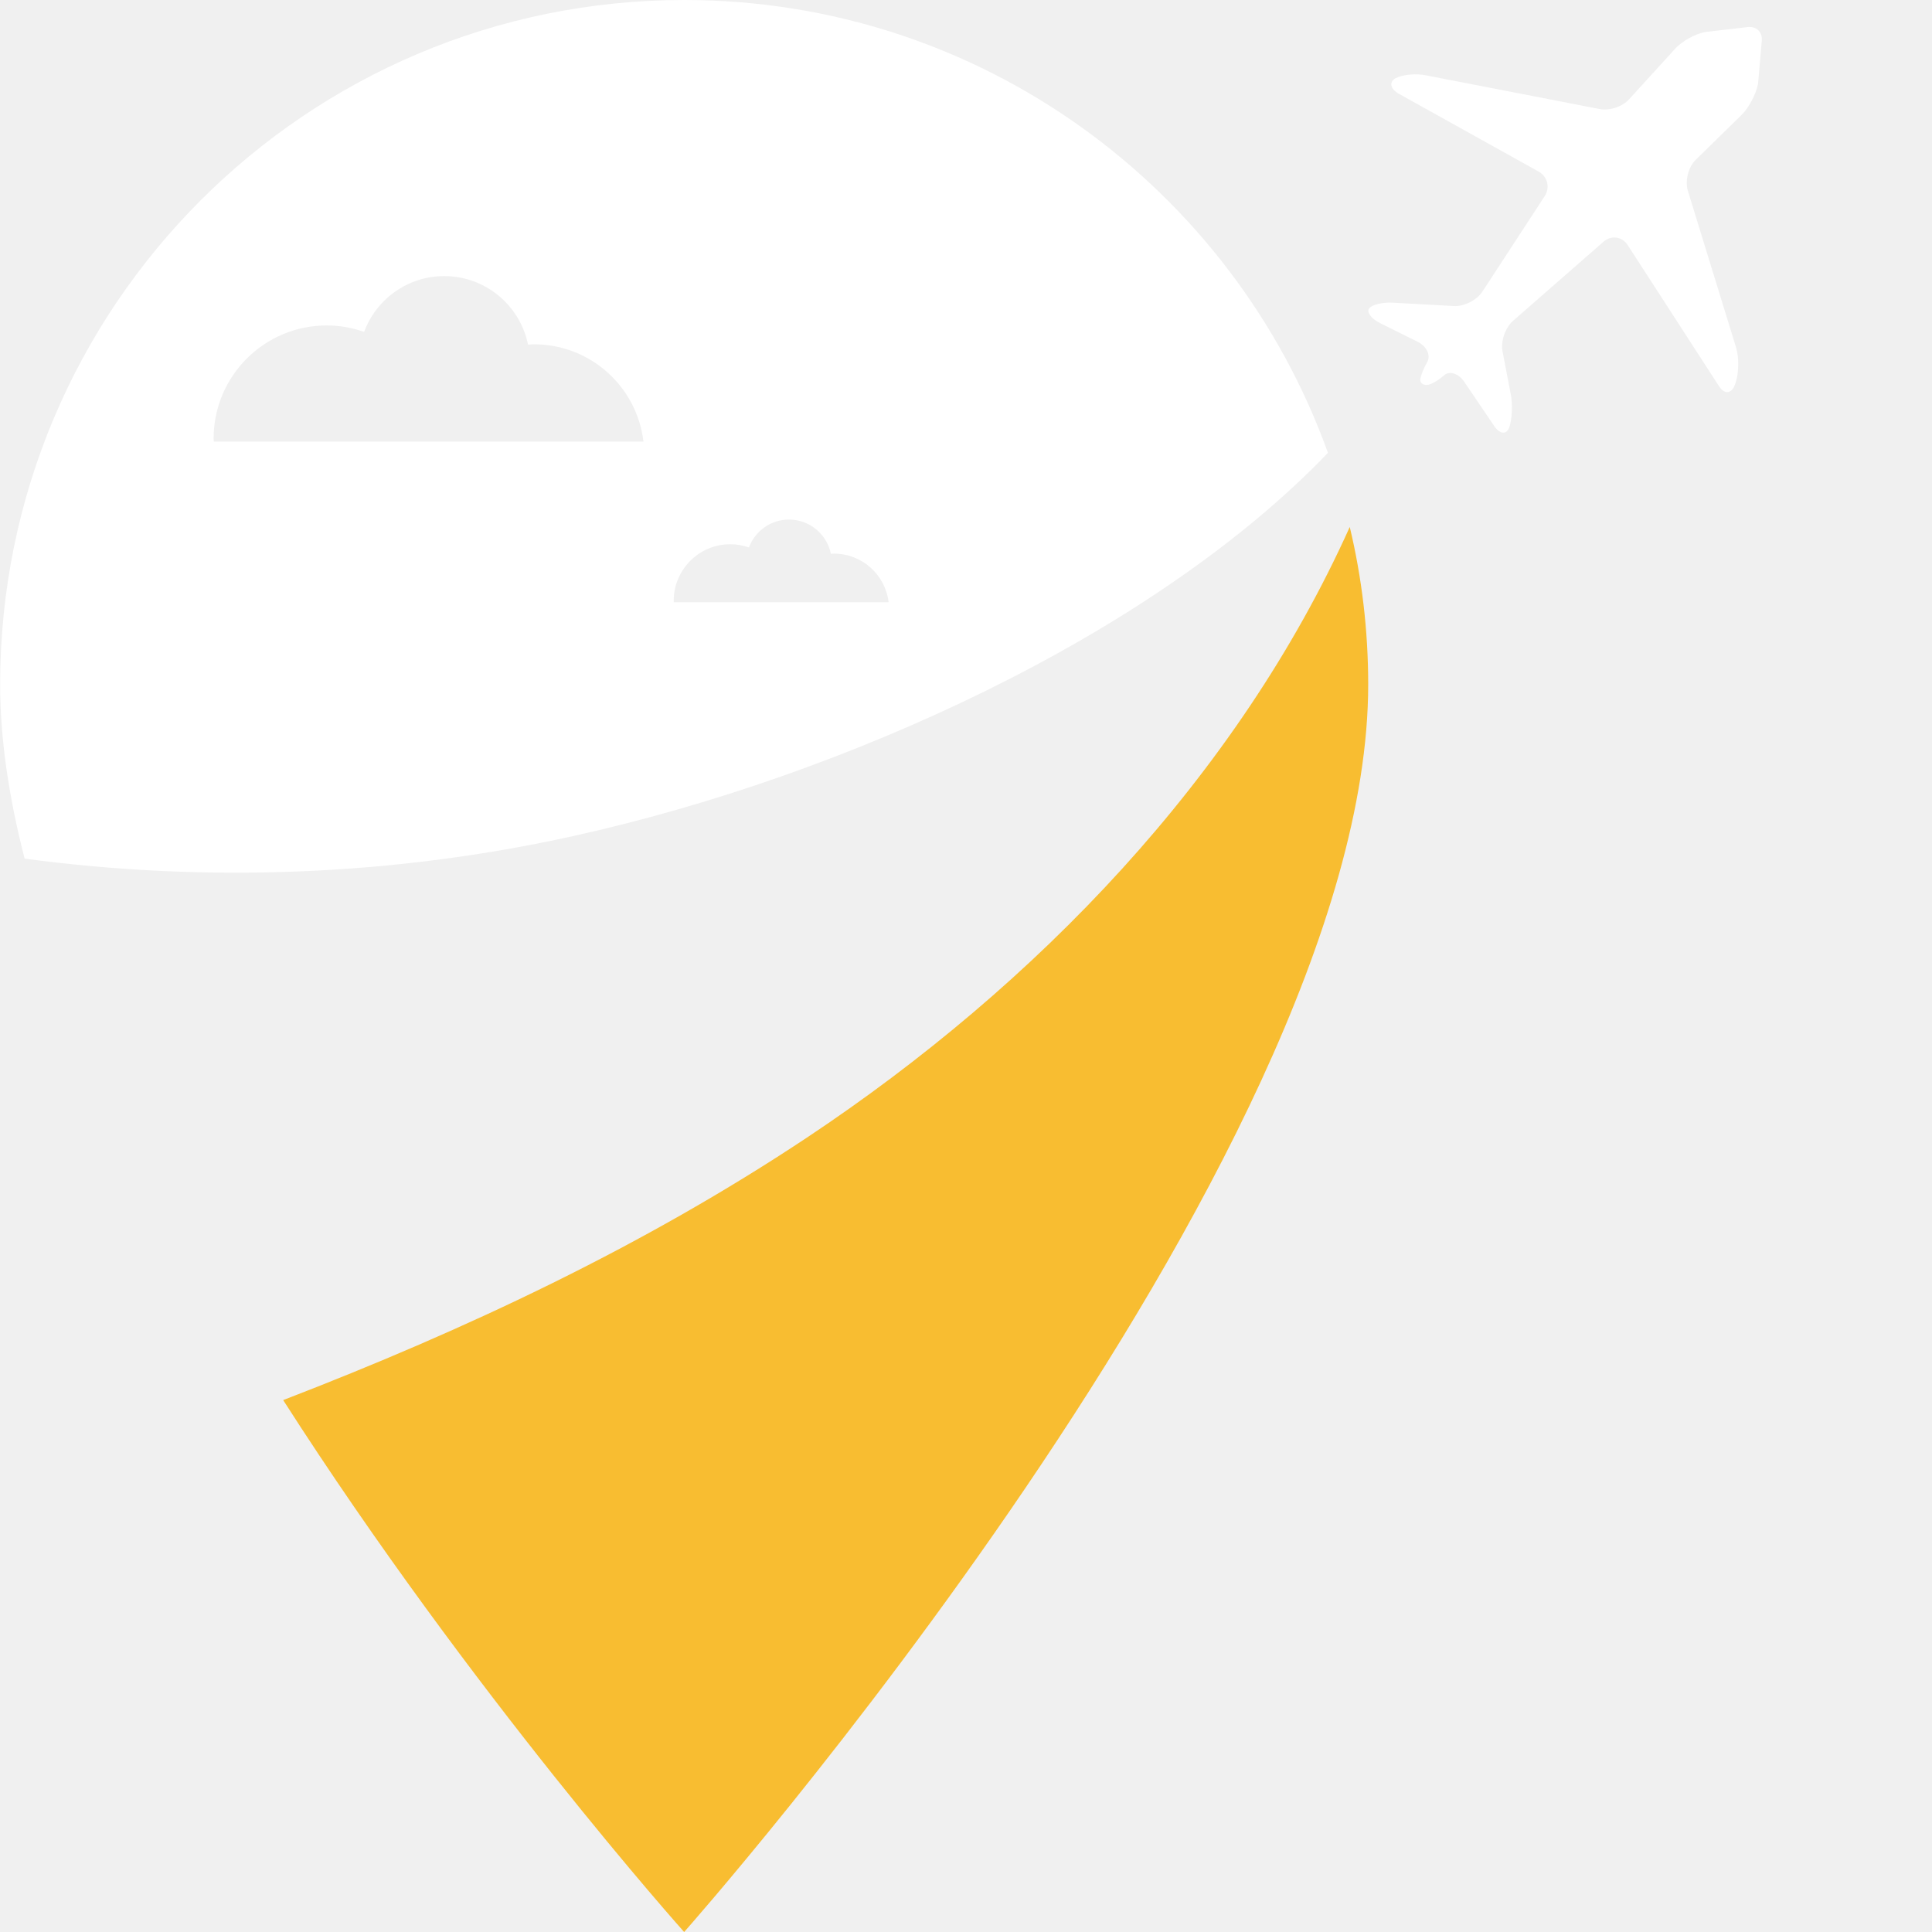
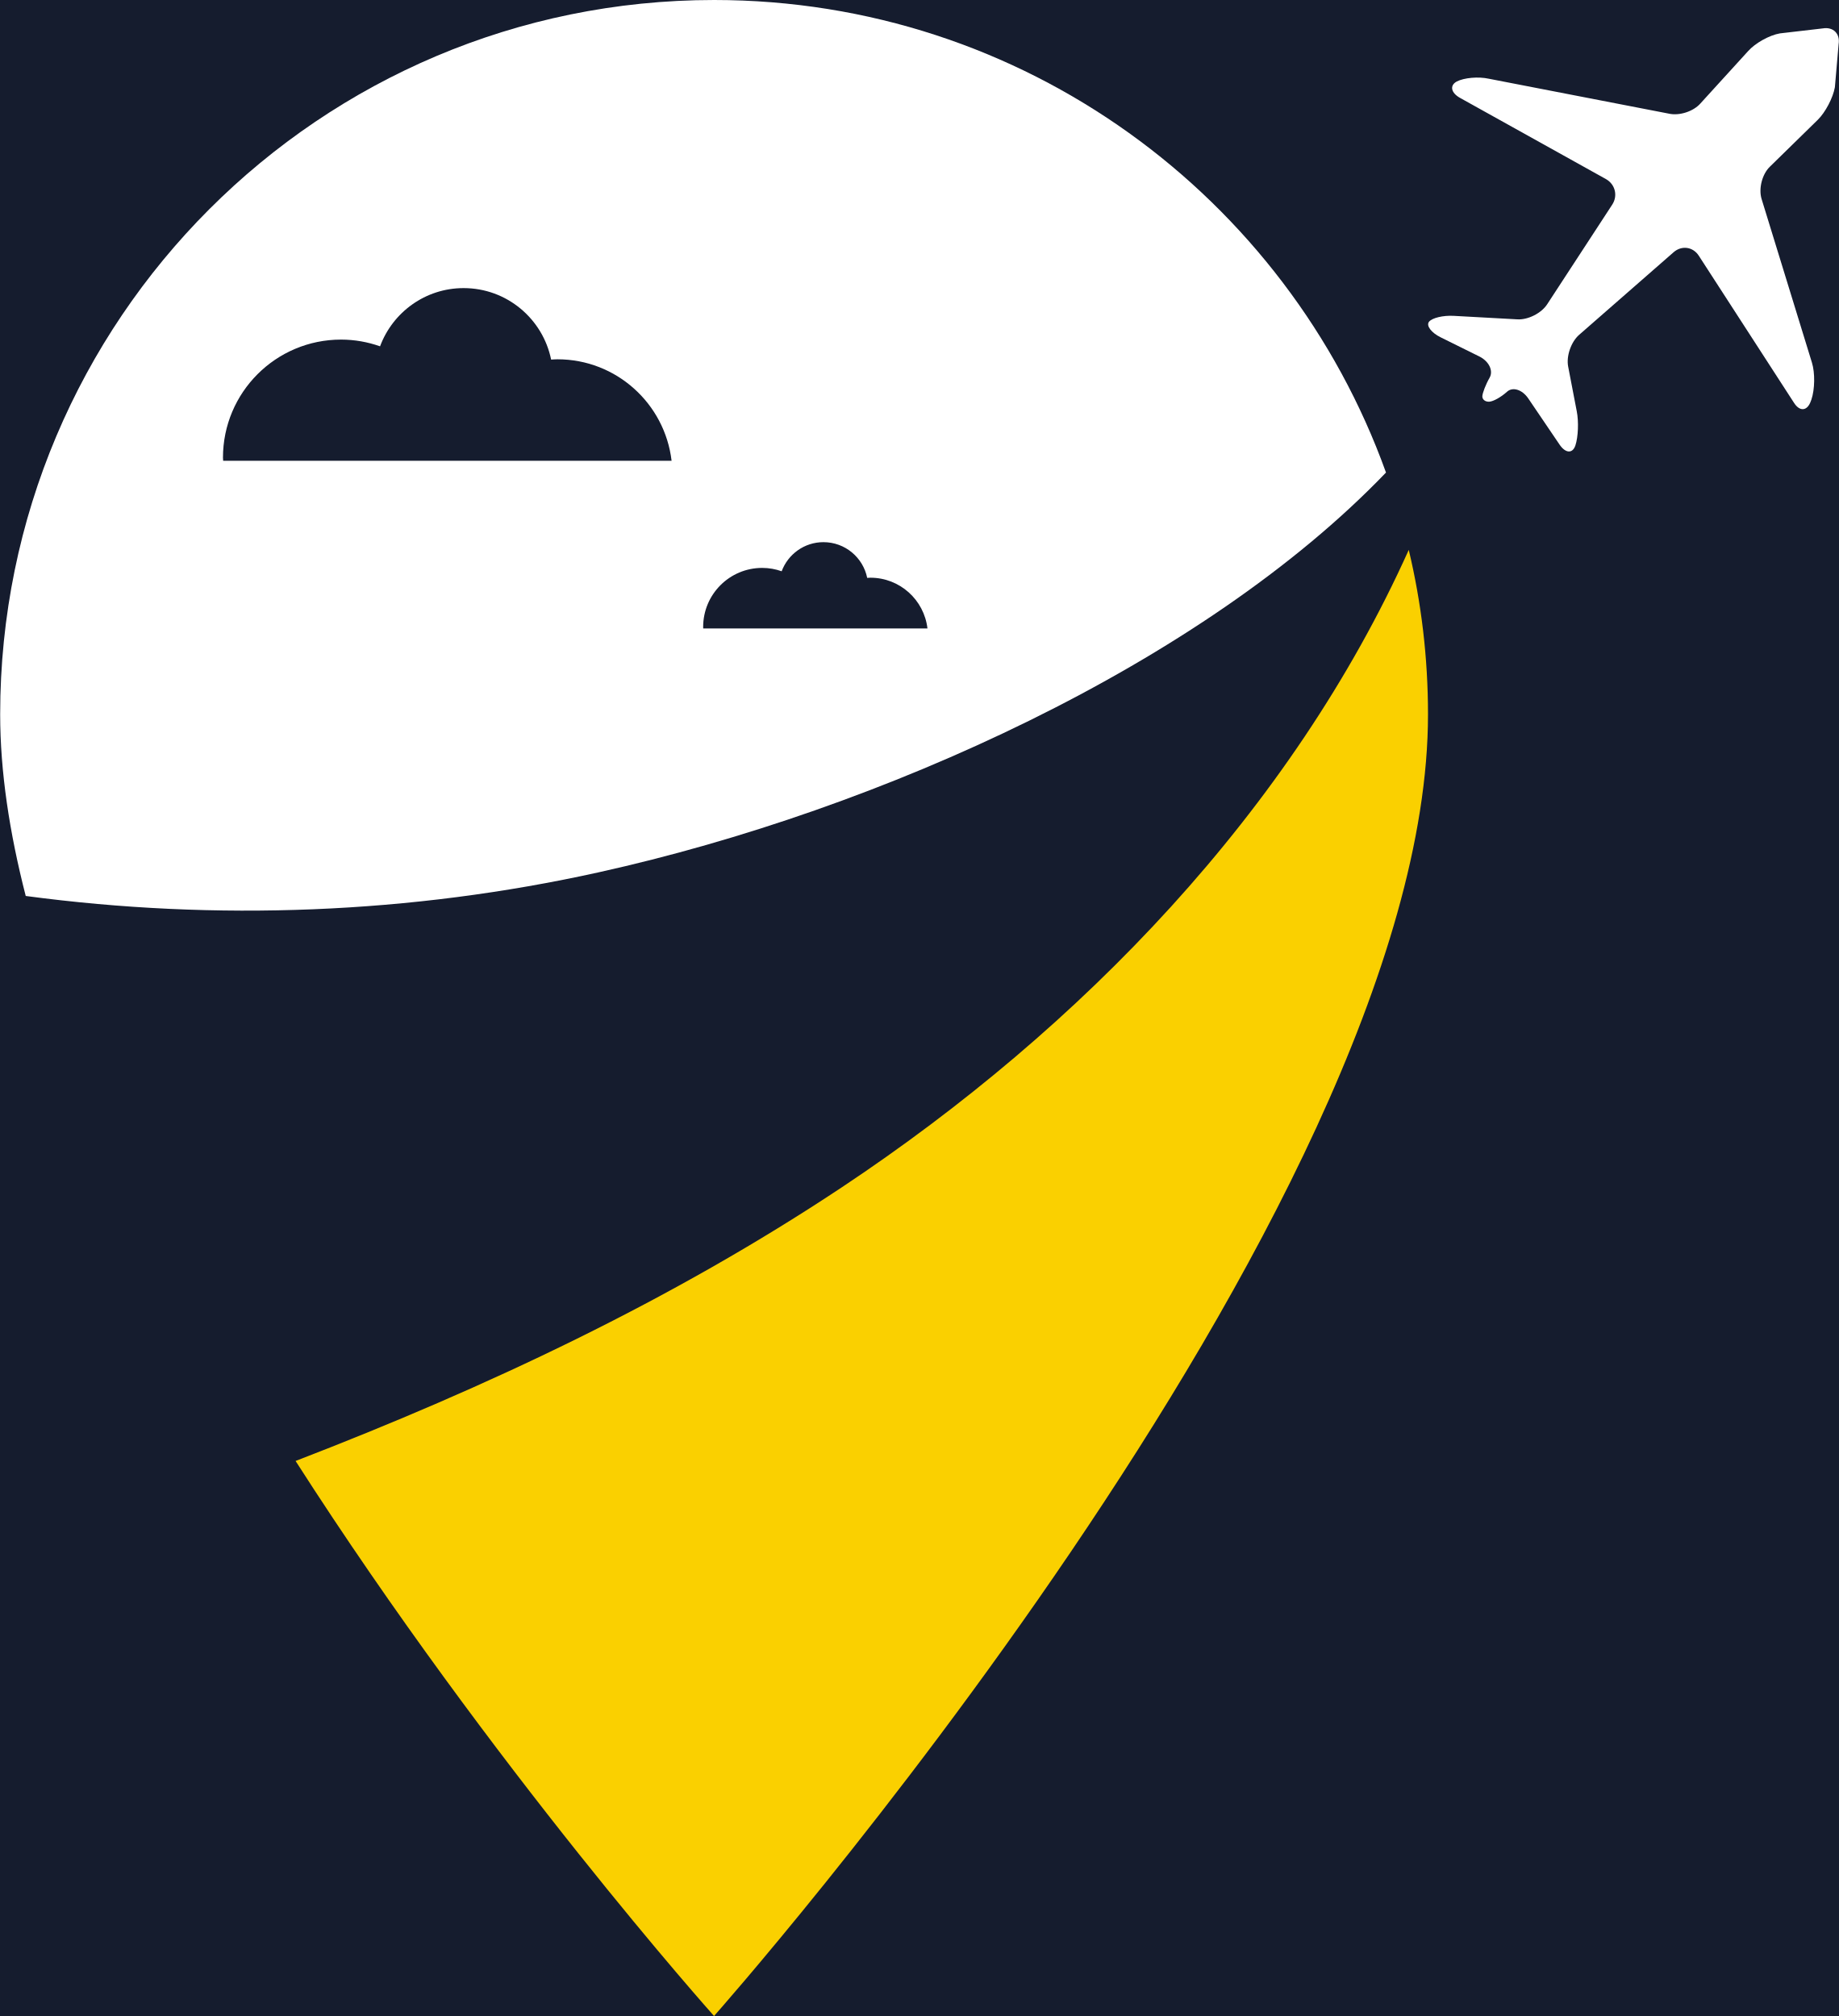
- <svg xmlns="http://www.w3.org/2000/svg" width="500" zoomAndPan="magnify" viewBox="0 0 375 375" height="500" preserveAspectRatio="xMidYMid meet" version="1.0">
+ <svg xmlns="http://www.w3.org/2000/svg" width="456" zoomAndPan="magnify" viewBox="0 0 342 375" height="500" preserveAspectRatio="xMidYMid meet" version="1.0">
  <defs>
-     <clipPath id="9efc01c6d4">
+     <clipPath id="6e3f666af6">
      <path d="M 0 0 L 258 0 L 258 170 L 0 170 Z M 0 0 " clip-rule="nonzero" />
    </clipPath>
-     <clipPath id="3df225de23">
-       <path d="M 132.805 0 C 59.469 0 0.027 59.488 0.027 132.879 C 0.027 143.523 1.75 154.883 4.781 166.66 C 40.203 171.395 76.434 169.992 111.348 162.258 C 163.719 150.664 223.68 123.422 257.754 87.898 C 239.316 36.637 190.348 0 132.805 0 Z M 41.496 85.695 L 41.461 85.137 C 41.461 73.004 51.289 63.168 63.426 63.168 C 65.969 63.168 68.402 63.621 70.676 64.418 C 73.027 58.098 79.094 53.59 86.219 53.59 C 94.246 53.59 100.949 59.297 102.488 66.887 C 102.879 66.867 103.266 66.832 103.664 66.832 C 114.613 66.832 123.633 75.074 124.895 85.707 L 41.496 85.707 Z M 130.777 116.906 L 130.766 116.629 C 130.766 110.555 135.68 105.637 141.746 105.637 C 143.02 105.637 144.238 105.863 145.367 106.262 C 146.543 103.102 149.57 100.848 153.137 100.848 C 157.156 100.848 160.508 103.707 161.273 107.492 C 161.469 107.48 161.664 107.461 161.867 107.461 C 167.34 107.461 171.855 111.578 172.48 116.898 L 130.777 116.898 Z M 130.777 116.906 " clip-rule="nonzero" />
+     <clipPath id="1a393b83ab">
+       <path d="M 132.805 0 C 59.473 0 0.031 59.488 0.031 132.879 C 0.031 143.523 1.758 154.883 4.785 166.66 C 40.207 171.395 76.434 169.992 111.348 162.258 C 163.723 150.664 223.68 123.422 257.754 87.898 C 239.316 36.637 190.348 0 132.805 0 Z M 41.5 85.695 L 41.465 85.137 C 41.465 73.004 51.293 63.168 63.426 63.168 C 65.973 63.168 68.406 63.621 70.68 64.418 C 73.027 58.098 79.098 53.59 86.219 53.59 C 94.246 53.59 100.949 59.297 102.492 66.887 C 102.879 66.867 103.266 66.832 103.664 66.832 C 114.613 66.832 123.633 75.074 124.895 85.707 L 41.5 85.707 Z M 130.777 116.906 L 130.766 116.629 C 130.766 110.555 135.68 105.637 141.75 105.637 C 143.02 105.637 144.238 105.863 145.367 106.262 C 146.543 103.102 149.57 100.848 153.137 100.848 C 157.156 100.848 160.508 103.707 161.273 107.492 C 161.469 107.48 161.664 107.461 161.867 107.461 C 167.34 107.461 171.855 111.578 172.48 116.898 L 130.777 116.898 Z M 130.777 116.906 " clip-rule="nonzero" />
    </clipPath>
-     <clipPath id="3c103c4b5e">
+     <clipPath id="7cc79b3558">
      <path d="M 54 102 L 266 102 L 266 375 L 54 375 Z M 54 102 " clip-rule="nonzero" />
    </clipPath>
-     <clipPath id="2edc8f6a54">
-       <path d="M 265.566 132.879 C 265.566 225.316 132.793 375 132.793 375 C 132.793 375 91.508 328.828 54.965 271.758 C 90.508 258.059 124.914 241.883 156.586 220.832 C 201.156 191.195 240.223 150.676 261.988 102.285 C 264.34 112.129 265.566 122.355 265.566 132.879 Z M 265.566 132.879 " clip-rule="nonzero" />
+     <clipPath id="6965c6c355">
+       <path d="M 265.566 132.879 C 265.566 225.316 132.793 375 132.793 375 C 132.793 375 91.512 328.828 54.969 271.758 C 90.508 258.059 124.918 241.883 156.586 220.832 C 201.156 191.195 240.219 150.676 261.988 102.285 C 264.336 112.129 265.566 122.355 265.566 132.879 Z M 265.566 132.879 " clip-rule="nonzero" />
    </clipPath>
-     <clipPath id="e093fc9385">
+     <clipPath id="9471acfe6f">
      <path d="M 265 5 L 342 5 L 342 84 L 265 84 Z M 265 5 " clip-rule="nonzero" />
    </clipPath>
-     <clipPath id="2476ca52f6">
-       <path d="M 341.93 8.23 L 341.238 16.23 C 340.895 18.184 339.473 20.902 338.051 22.293 L 329.117 31.039 C 327.703 32.43 327.027 35.094 327.605 37.004 L 336.973 67.461 C 337.566 69.367 337.512 72.43 336.875 74.32 L 336.777 74.578 C 336.133 76.465 334.73 76.625 333.652 74.953 L 315.926 47.562 C 314.848 45.898 312.758 45.609 311.258 46.902 L 293.66 62.293 C 292.176 63.598 291.258 66.242 291.637 68.191 L 293.23 76.484 C 293.617 78.426 293.5 81.285 292.984 82.848 C 292.465 84.414 291.152 84.336 290.039 82.711 L 284.199 74.094 C 283.09 72.473 281.324 71.902 280.258 72.875 C 279.188 73.844 277.723 74.676 276.969 74.719 C 276.227 74.77 275.645 74.309 275.676 73.691 C 275.707 73.078 276.301 71.523 277.035 70.242 C 277.758 68.949 276.895 67.191 275.117 66.305 L 274.629 66.066 C 274.641 66.023 274.652 65.973 274.664 65.93 C 274.641 65.973 274.609 66.004 274.586 66.047 L 267.949 62.758 C 266.184 61.895 265.191 60.578 265.75 59.855 C 266.32 59.133 268.379 58.637 270.375 58.754 L 282.184 59.402 C 284.168 59.523 286.656 58.258 287.734 56.598 L 299.824 38.07 C 300.914 36.41 300.387 34.273 298.652 33.305 L 271.582 18.238 C 269.836 17.289 269.555 15.898 270.914 15.164 C 272.27 14.453 274.941 14.215 276.883 14.645 L 310.355 21.137 C 312.293 21.582 314.922 20.738 316.238 19.238 L 325.086 9.523 C 326.41 8.023 329.051 6.547 331.012 6.211 L 338.977 5.285 C 340.938 4.949 342.254 6.277 341.93 8.23 Z M 341.93 8.23 " clip-rule="nonzero" />
+     <clipPath id="d501667a54">
+       <path d="M 341.926 8.23 L 341.234 16.23 C 340.891 18.184 339.469 20.902 338.047 22.293 L 329.113 31.039 C 327.699 32.43 327.023 35.094 327.602 37.004 L 336.969 67.461 C 337.559 69.367 337.508 72.43 336.871 74.32 L 336.773 74.578 C 336.129 76.465 334.727 76.625 333.648 74.953 L 315.922 47.562 C 314.844 45.898 312.754 45.609 311.258 46.902 L 293.66 62.293 C 292.172 63.598 291.254 66.242 291.633 68.191 L 293.227 76.484 C 293.617 78.426 293.496 81.285 292.98 82.848 C 292.461 84.414 291.148 84.336 290.039 82.711 L 284.199 74.094 C 283.086 72.473 281.32 71.902 280.254 72.875 C 279.188 73.844 277.723 74.676 276.965 74.719 C 276.223 74.77 275.641 74.309 275.672 73.691 C 275.707 73.078 276.297 71.523 277.031 70.242 C 277.754 68.949 276.891 67.191 275.113 66.305 L 274.629 66.066 C 274.641 66.023 274.648 65.973 274.66 65.93 C 274.641 65.973 274.605 66.004 274.586 66.047 L 267.945 62.758 C 266.18 61.895 265.188 60.578 265.75 59.855 C 266.32 59.133 268.379 58.637 270.371 58.754 L 282.184 59.402 C 284.164 59.523 286.656 58.258 287.73 56.598 L 299.824 38.07 C 300.91 36.41 300.383 34.273 298.648 33.305 L 271.578 18.238 C 269.832 17.289 269.551 15.898 270.91 15.164 C 272.27 14.453 274.941 14.215 276.879 14.645 L 310.352 21.137 C 312.289 21.582 314.922 20.738 316.234 19.238 L 325.082 9.523 C 326.406 8.023 329.047 6.547 331.008 6.211 L 338.973 5.285 C 340.934 4.949 342.25 6.277 341.926 8.23 Z M 341.926 8.23 " clip-rule="nonzero" />
    </clipPath>
-     <clipPath id="3b678b2e91">
+     <clipPath id="fdb9f15276">
      <path d="M 274 65 L 275 65 L 275 67 L 274 67 Z M 274 65 " clip-rule="nonzero" />
    </clipPath>
-     <clipPath id="eae3af30dc">
-       <path d="M 274.578 66.035 L 274.609 66.059 C 274.621 66.016 274.629 65.961 274.641 65.918 C 274.621 65.961 274.598 66.004 274.578 66.035 Z M 274.578 66.035 " clip-rule="nonzero" />
+     <clipPath id="4fd8ef3cbf">
+       <path d="M 274.574 66.035 L 274.605 66.059 C 274.617 66.016 274.629 65.961 274.641 65.918 C 274.617 65.961 274.598 66.004 274.574 66.035 Z M 274.574 66.035 " clip-rule="nonzero" />
    </clipPath>
  </defs>
-   <g clip-path="url(#9efc01c6d4)">
-     <g clip-path="url(#3df225de23)">
-       <path fill="#ffffff" d="M 0.027 0 L 0.027 171.395 L 257.754 171.395 L 257.754 0 Z M 0.027 0 " fill-opacity="1" fill-rule="nonzero" />
+   <rect x="-34.2" width="410.4" fill="#ffffff" y="-37.5" height="450" fill-opacity="1" />
+   <rect x="-34.2" width="410.4" fill="#ffffff" y="-37.5" height="450" fill-opacity="1" />
+   <rect x="-34.2" width="410.4" fill="#151c2e" y="-37.5" height="450" fill-opacity="1" />
+   <g clip-path="url(#6e3f666af6)">
+     <g clip-path="url(#1a393b83ab)">
+       <path fill="#ffffff" d="M 0.031 0 L 0.031 171.395 L 257.754 171.395 L 257.754 0 Z M 0.031 0 " fill-opacity="1" fill-rule="nonzero" />
    </g>
  </g>
-   <g clip-path="url(#3c103c4b5e)">
-     <g clip-path="url(#2edc8f6a54)">
-       <path fill="#f8bd31" d="M 54.965 102.285 L 54.965 375 L 265.566 375 L 265.566 102.285 Z M 54.965 102.285 " fill-opacity="1" fill-rule="nonzero" />
+   <g clip-path="url(#7cc79b3558)">
+     <g clip-path="url(#6965c6c355)">
+       <path fill="#fad000" d="M 54.969 102.285 L 54.969 375 L 265.566 375 L 265.566 102.285 Z M 54.969 102.285 " fill-opacity="1" fill-rule="nonzero" />
    </g>
  </g>
-   <g clip-path="url(#e093fc9385)">
-     <g clip-path="url(#2476ca52f6)">
-       <path fill="#ffffff" d="M 265.191 4.949 L 265.191 84.414 L 342 84.414 L 342 4.949 Z M 265.191 4.949 " fill-opacity="1" fill-rule="nonzero" />
+   <g clip-path="url(#9471acfe6f)">
+     <g clip-path="url(#d501667a54)">
+       <path fill="#ffffff" d="M 265.188 4.949 L 265.188 84.414 L 342 84.414 L 342 4.949 Z M 265.188 4.949 " fill-opacity="1" fill-rule="nonzero" />
    </g>
  </g>
-   <g clip-path="url(#3b678b2e91)">
-     <g clip-path="url(#eae3af30dc)">
-       <path fill="#ffffff" d="M 274.676 65.926 L 274.582 65.902 L 274.543 66.047 L 274.637 66.074 Z M 274.676 65.926 " fill-opacity="1" fill-rule="nonzero" />
+   <g clip-path="url(#fdb9f15276)">
+     <g clip-path="url(#4fd8ef3cbf)">
+       <path fill="#ffffff" d="M 274.672 65.926 L 274.578 65.902 L 274.539 66.047 L 274.637 66.074 Z M 274.672 65.926 " fill-opacity="1" fill-rule="nonzero" />
    </g>
  </g>
</svg>
